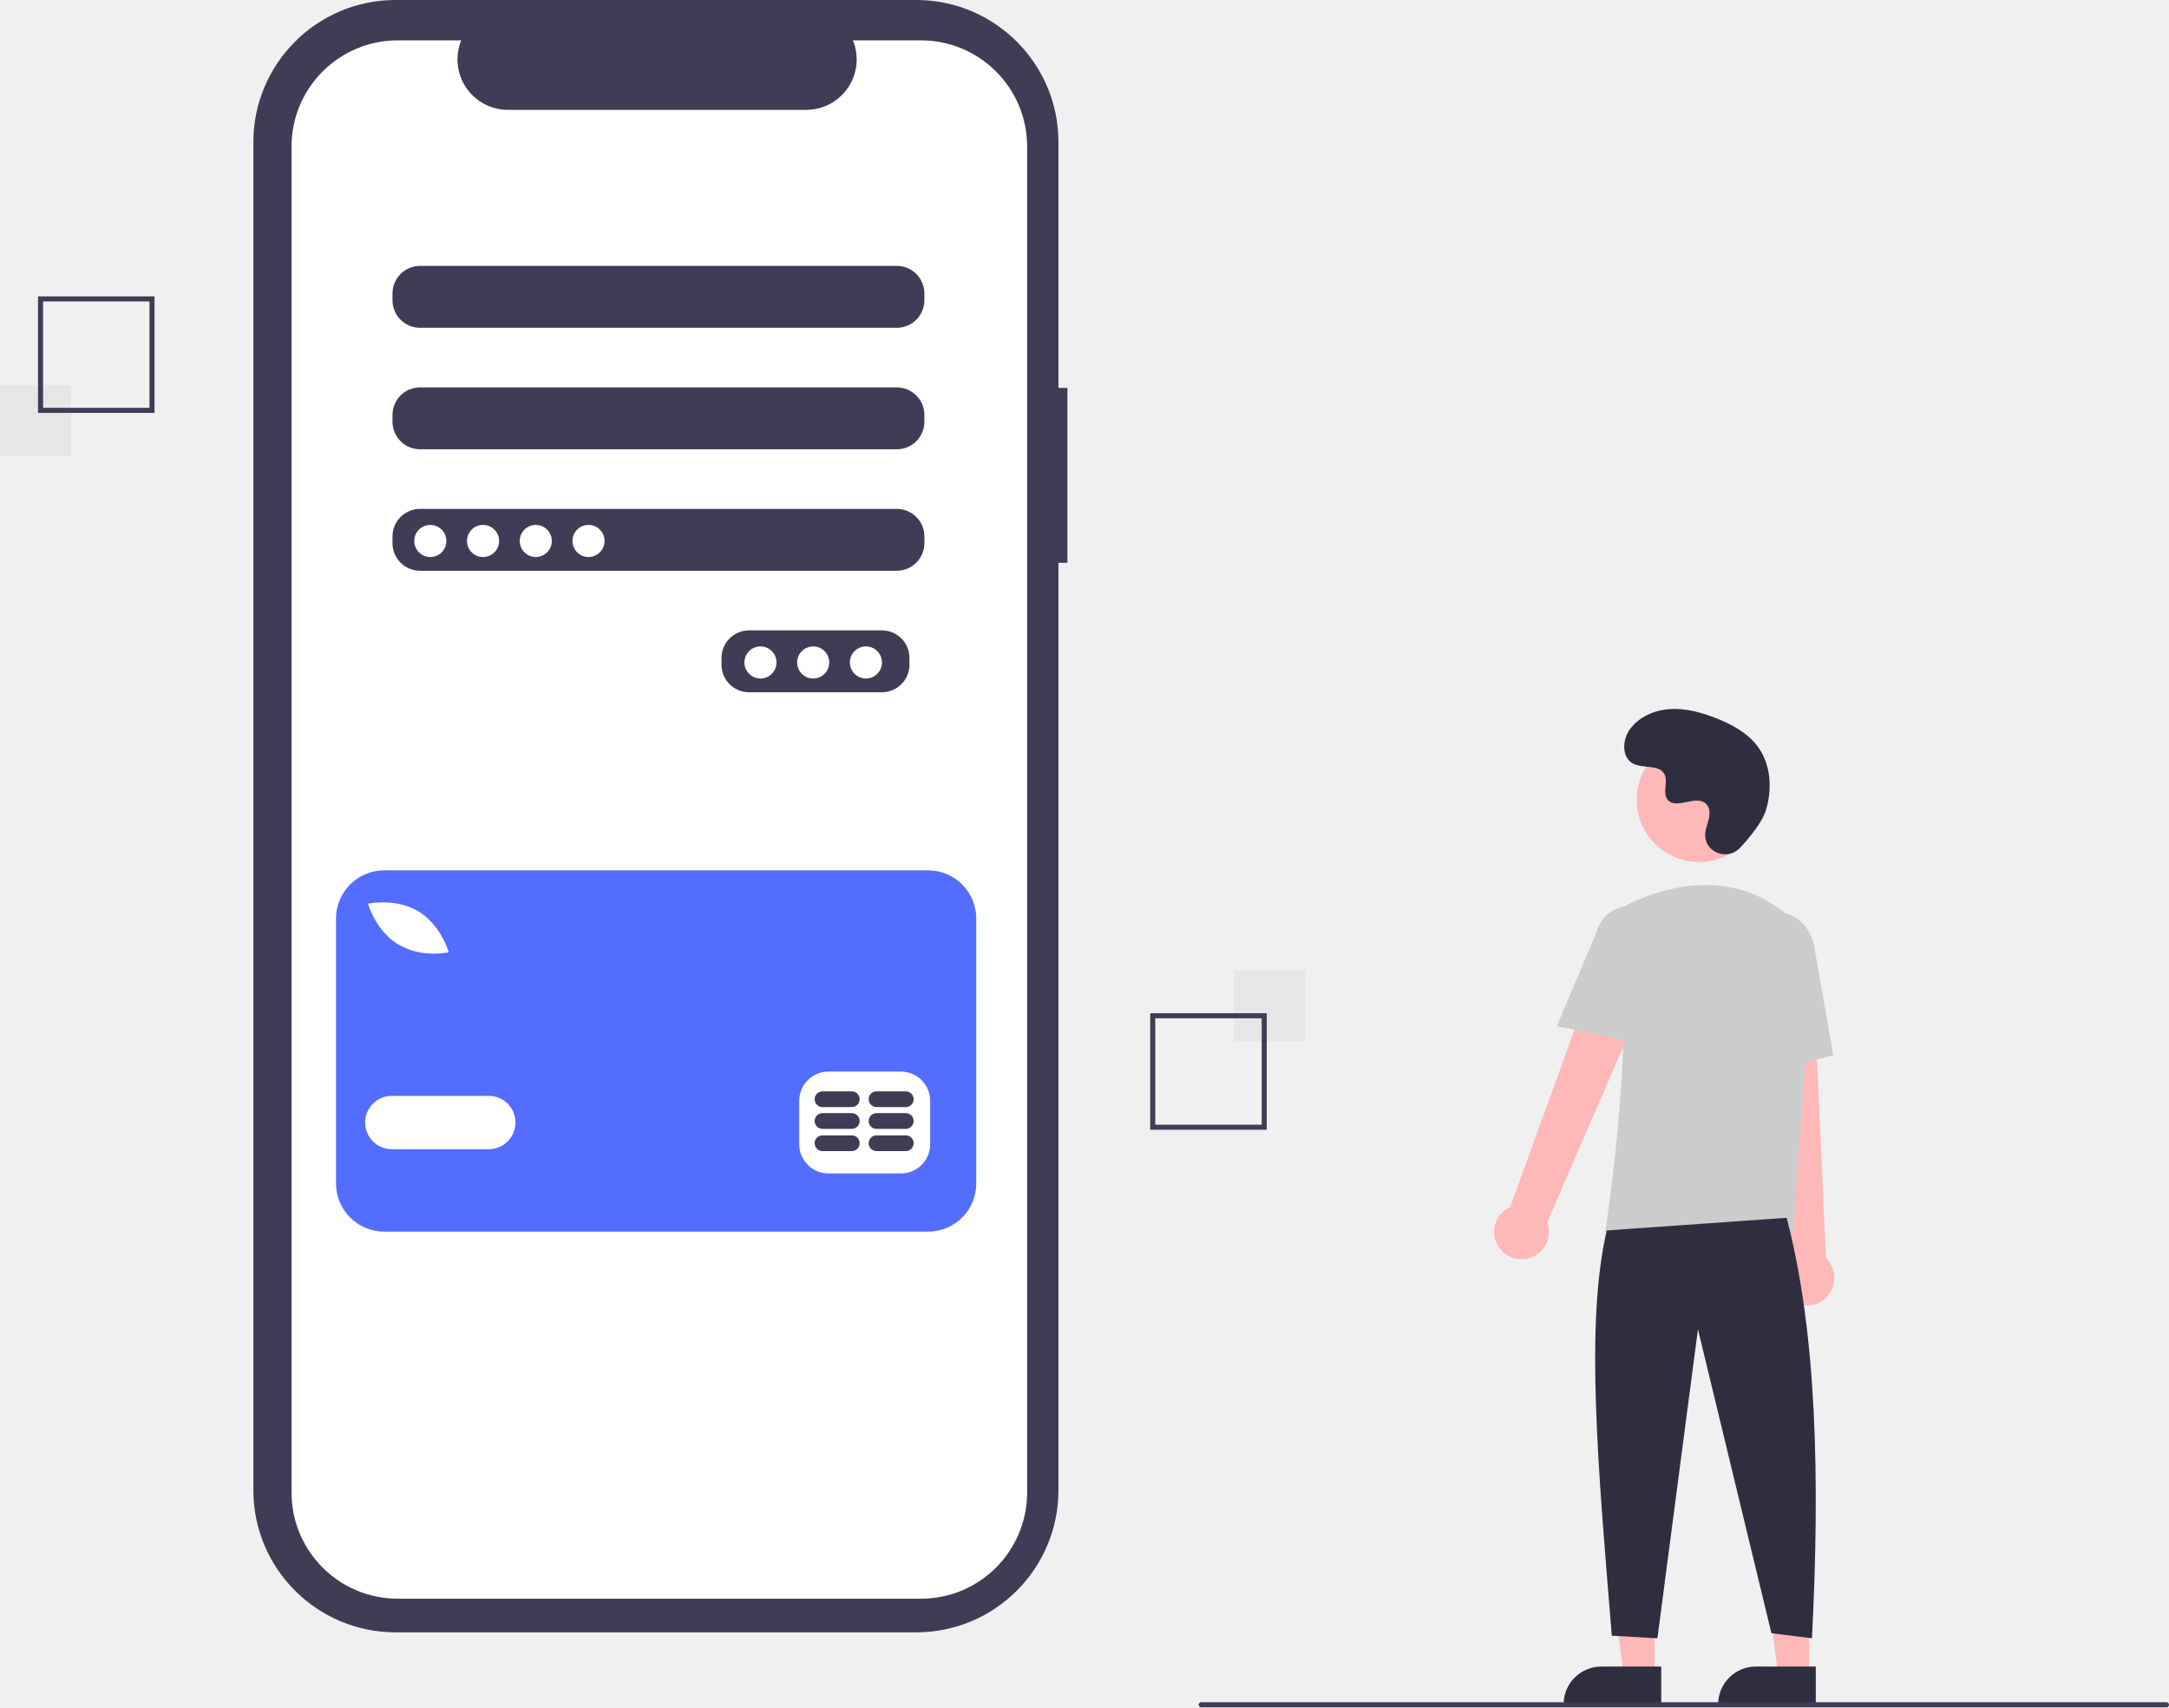
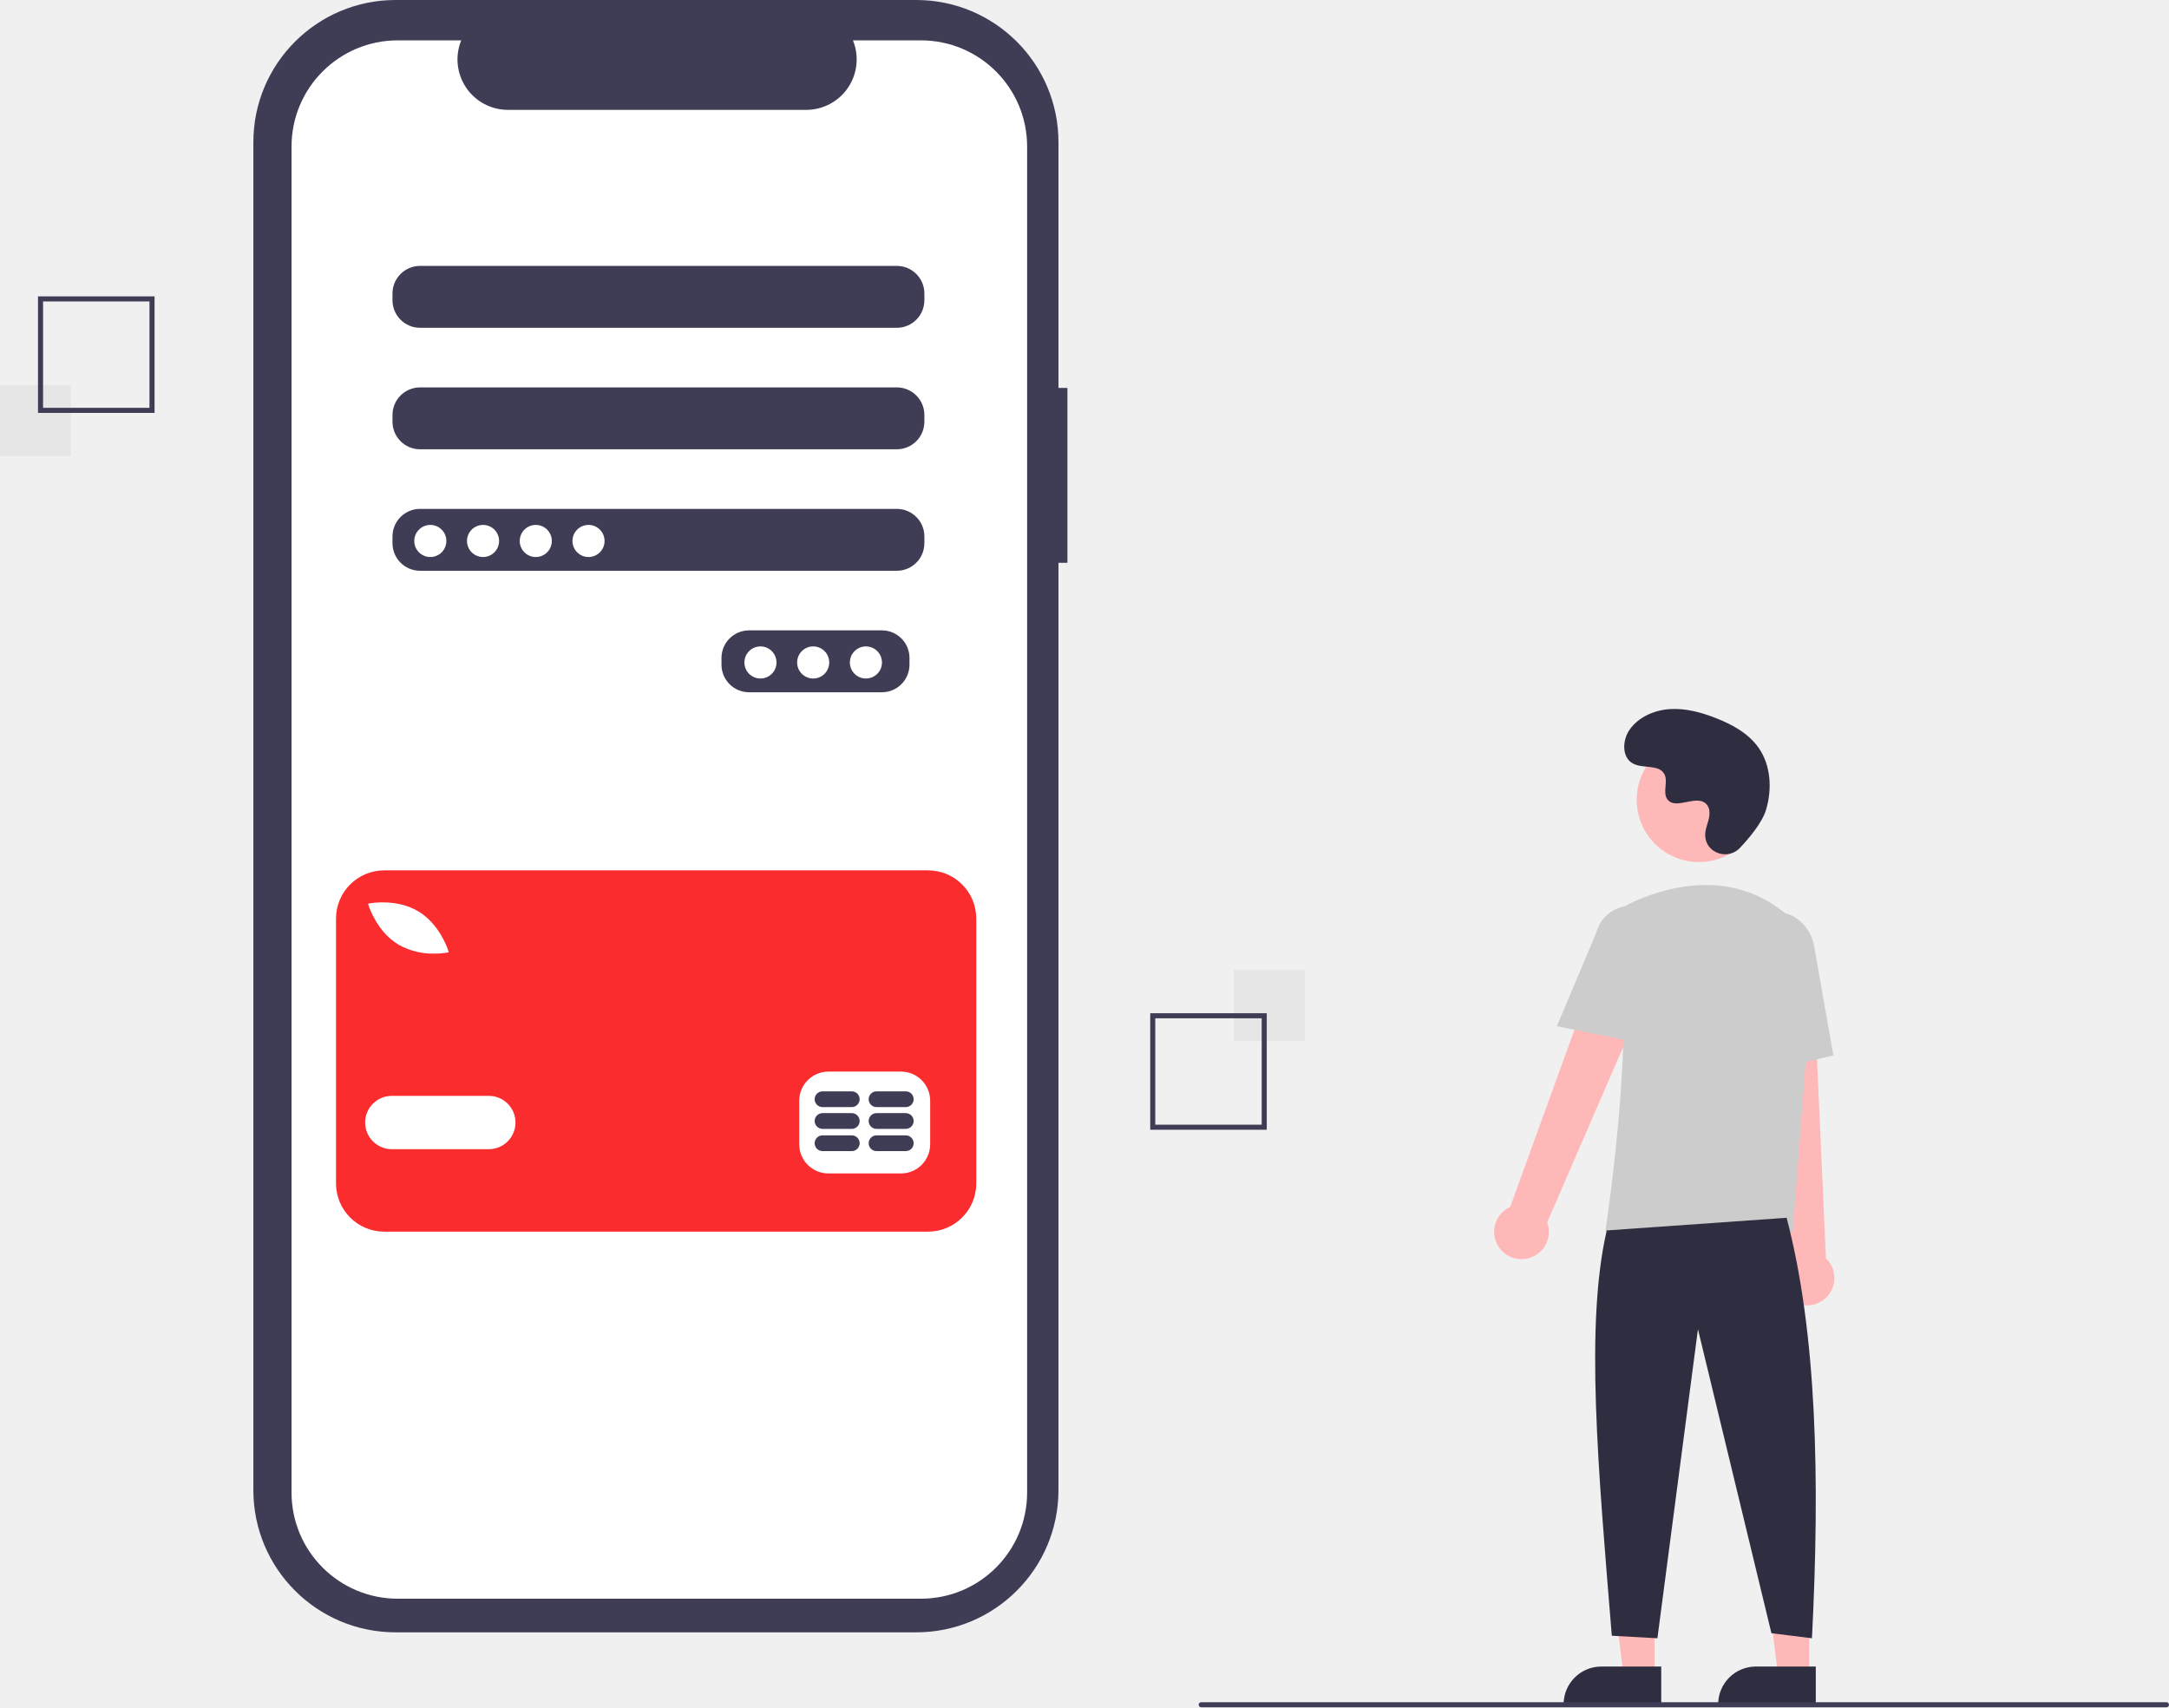
<svg xmlns="http://www.w3.org/2000/svg" id="b971039f-e28c-4163-8848-8871ac265cf4" data-name="Layer 1" width="856.122" height="674" viewBox="0 0 856.122 674">
  <path d="M593.264,266.136h-3.541V169.139A56.139,56.139,0,0,0,533.584,113H328.083a56.139,56.139,0,0,0-56.139,56.139v532.132a56.139,56.139,0,0,0,56.139,56.139h205.501a56.139,56.139,0,0,0,56.139-56.139V335.18h3.541Z" transform="translate(-171.939 -113)" fill="#3f3d56" />
  <path d="M535.426,128.933H508.601A19.918,19.918,0,0,1,490.16,156.374H372.431a19.918,19.918,0,0,1-18.441-27.441H328.935a41.924,41.924,0,0,0-41.924,41.924V702.209a41.924,41.924,0,0,0,41.924,41.924H535.426a41.924,41.924,0,0,0,41.924-41.924V170.857a41.924,41.924,0,0,0-41.924-41.924Zm-4.507,246.497a10.891,10.891,0,0,1-10.859,10.859H467.574a10.891,10.891,0,0,1-10.859-10.859v-2.715a10.891,10.891,0,0,1,10.859-10.859h52.486a10.891,10.891,0,0,1,10.859,10.859Zm5.882-47.961a10.891,10.891,0,0,1-10.859,10.859H337.716a10.891,10.891,0,0,1-10.859-10.859v-2.715a10.891,10.891,0,0,1,10.859-10.859H525.942a10.891,10.891,0,0,1,10.859,10.859Zm0-47.961a10.891,10.891,0,0,1-10.859,10.859H337.716a10.891,10.891,0,0,1-10.859-10.859v-2.715a10.891,10.891,0,0,1,10.859-10.859H525.942a10.891,10.891,0,0,1,10.859,10.859Zm0-47.961a10.891,10.891,0,0,1-10.859,10.859H337.716a10.891,10.891,0,0,1-10.859-10.859v-2.715a10.891,10.891,0,0,1,10.859-10.859H525.942a10.891,10.891,0,0,1,10.859,10.859Z" transform="translate(-171.939 -113)" fill="#fff" />
  <circle cx="169.849" cy="213.564" r="6.335" fill="#fff" />
  <circle cx="190.663" cy="213.564" r="6.335" fill="#fff" />
  <circle cx="211.476" cy="213.564" r="6.335" fill="#fff" />
  <circle cx="232.29" cy="213.564" r="6.335" fill="#fff" />
  <circle cx="300.16" cy="261.526" r="6.335" fill="#fff" />
  <circle cx="320.973" cy="261.526" r="6.335" fill="#fff" />
  <circle cx="341.787" cy="261.526" r="6.335" fill="#fff" />
-   <path d="M538.258,456.601H323.591a19.016,19.016,0,0,0-19.016,19.016v104.59a19.016,19.016,0,0,0,19.016,19.016H538.258a19.016,19.016,0,0,0,19.016-19.016V475.617a19.016,19.016,0,0,0-19.016-19.016Zm-219.978,12.972c.424-.077,10.476-1.787,18.799,3.221,8.323,5.007,11.521,14.691,11.653,15.1l.336,1.044-1.08.192a28.669,28.669,0,0,1-4.658.342,27.738,27.738,0,0,1-14.141-3.564c-8.323-5.007-11.52-14.69-11.652-15.099l-.337-1.044Zm46.599,97.105H326.591a10.529,10.529,0,0,1,0-21.058h38.288a10.529,10.529,0,0,1,0,21.058Zm174.209-1.914A11.52,11.52,0,0,1,527.6,576.25H498.885a11.52,11.52,0,0,1-11.486-11.486V547.534A11.52,11.52,0,0,1,498.885,536.048h28.716a11.52,11.52,0,0,1,11.486,11.486Z" transform="translate(-171.939 -113)" fill="#536dfe" />
+   <path d="M538.258,456.601H323.591a19.016,19.016,0,0,0-19.016,19.016v104.59a19.016,19.016,0,0,0,19.016,19.016H538.258a19.016,19.016,0,0,0,19.016-19.016V475.617a19.016,19.016,0,0,0-19.016-19.016Zm-219.978,12.972c.424-.077,10.476-1.787,18.799,3.221,8.323,5.007,11.521,14.691,11.653,15.1l.336,1.044-1.08.192a28.669,28.669,0,0,1-4.658.342,27.738,27.738,0,0,1-14.141-3.564c-8.323-5.007-11.52-14.69-11.652-15.099l-.337-1.044Zm46.599,97.105H326.591a10.529,10.529,0,0,1,0-21.058h38.288a10.529,10.529,0,0,1,0,21.058Zm174.209-1.914A11.52,11.52,0,0,1,527.6,576.25H498.885a11.52,11.52,0,0,1-11.486-11.486V547.534A11.52,11.52,0,0,1,498.885,536.048h28.716a11.52,11.52,0,0,1,11.486,11.486Z" transform="translate(-171.939 -113)" fill="#fb2c2e" />
  <path d="M508.143,561.213H496.598a3.108,3.108,0,0,0,0,6.217h11.546a3.108,3.108,0,0,0,0-6.217Z" transform="translate(-171.939 -113)" fill="#3f3d56" />
  <path d="M529.459,561.213H517.913a3.108,3.108,0,0,0,0,6.217H529.459a3.108,3.108,0,0,0,0-6.217Z" transform="translate(-171.939 -113)" fill="#3f3d56" />
  <path d="M508.142,552.438H496.596a3.108,3.108,0,0,0,0,6.217h11.546a3.108,3.108,0,0,0,0-6.217Z" transform="translate(-171.939 -113)" fill="#3f3d56" />
  <path d="M529.457,552.438H517.911a3.108,3.108,0,0,0,0,6.217h11.546a3.108,3.108,0,0,0,0-6.217Z" transform="translate(-171.939 -113)" fill="#3f3d56" />
  <path d="M508.142,543.841H496.596a3.108,3.108,0,0,0,0,6.217h11.546a3.108,3.108,0,0,0,0-6.217Z" transform="translate(-171.939 -113)" fill="#3f3d56" />
  <path d="M529.457,543.841H517.911a3.108,3.108,0,0,0,0,6.217h11.546a3.108,3.108,0,0,0,0-6.217Z" transform="translate(-171.939 -113)" fill="#3f3d56" />
  <rect x="487" y="383" width="28" height="28" fill="#e6e6e6" />
  <path d="M625.939,513h46v46h-46Zm44,2h-42v42h42Z" transform="translate(-171.939 -113)" fill="#3f3d56" />
  <rect y="152" width="28" height="28" fill="#e6e6e6" />
  <path d="M232.939,276h-46V230h46Zm-44-2h42V232h-42Z" transform="translate(-171.939 -113)" fill="#3f3d56" />
  <polygon points="653.077 661.417 640.817 661.417 634.985 614.129 653.079 614.129 653.077 661.417" fill="#ffb8b8" />
  <path d="M632.06,657.914H655.704a0,0,0,0,1,0,0v14.887a0,0,0,0,1,0,0H617.173a0,0,0,0,1,0,0v0A14.887,14.887,0,0,1,632.06,657.914Z" fill="#2f2e41" />
  <polygon points="714.077 661.417 701.817 661.417 695.985 614.129 714.079 614.129 714.077 661.417" fill="#ffb8b8" />
  <path d="M693.06,657.914H716.704a0,0,0,0,1,0,0v14.887a0,0,0,0,1,0,0H678.173a0,0,0,0,1,0,0v0A14.887,14.887,0,0,1,693.06,657.914Z" fill="#2f2e41" />
  <path d="M763.515,605.303a10.743,10.743,0,0,1,4.511-15.843l41.676-114.867,20.507,11.191L782.624,595.556a10.801,10.801,0,0,1-19.109,9.748Z" transform="translate(-171.939 -113)" fill="#ffb8b8" />
  <path d="M879.754,626.887a10.743,10.743,0,0,1-2.893-16.217L863.95,489.161l23.338,1.066L892.653,609.748a10.801,10.801,0,0,1-12.9,17.139Z" transform="translate(-171.939 -113)" fill="#ffb8b8" />
  <circle cx="670.584" cy="315.756" r="24.561" fill="#ffb8b8" />
  <path d="M879.597,599.252H805.55l.089-.576c.133-.861,13.197-86.439,3.562-114.436a11.813,11.813,0,0,1,6.069-14.583h0c13.772-6.485,40.208-14.471,62.52,4.909a28.234,28.234,0,0,1,9.459,23.396Z" transform="translate(-171.939 -113)" fill="#ccc" />
  <path d="M819.772,524.884l-33.337-6.763,15.626-37.03a13.997,13.997,0,0,1,27.106,6.998Z" transform="translate(-171.939 -113)" fill="#ccc" />
  <path d="M862.468,537.442l-2.004-45.941c-1.52-8.636,3.424-16.8,11.027-18.135,7.605-1.33,15.032,4.66,16.558,13.36l7.533,42.928Z" transform="translate(-171.939 -113)" fill="#ccc" />
  <path d="M877.133,593.752c11.915,45.377,13.214,103.069,10,166l-16-2-29-120-16,122-18-1c-5.377-66.03-10.613-122.715-2-160Z" transform="translate(-171.939 -113)" fill="#2f2e41" />
  <path d="M858.706,447.738c-4.582,4.881-13.091,2.261-13.688-4.407a8.055,8.055,0,0,1,.01-1.556c.308-2.954,2.015-5.635,1.606-8.754a4.59,4.59,0,0,0-.84-2.149c-3.651-4.889-12.222,2.187-15.668-2.239-2.113-2.714.371-6.987-1.251-10.021-2.14-4.004-8.479-2.029-12.454-4.221-4.423-2.439-4.158-9.225-1.247-13.353,3.551-5.034,9.776-7.72,15.923-8.107s12.253,1.275,17.992,3.511c6.521,2.541,12.988,6.054,17.001,11.788,4.88,6.973,5.35,16.348,2.909,24.502C867.515,437.693,862.448,443.752,858.706,447.738Z" transform="translate(-171.939 -113)" fill="#2f2e41" />
  <path d="M1027.061,787h-381a1,1,0,0,1,0-2h381a1,1,0,0,1,0,2Z" transform="translate(-171.939 -113)" fill="#3f3d56" />
</svg>
